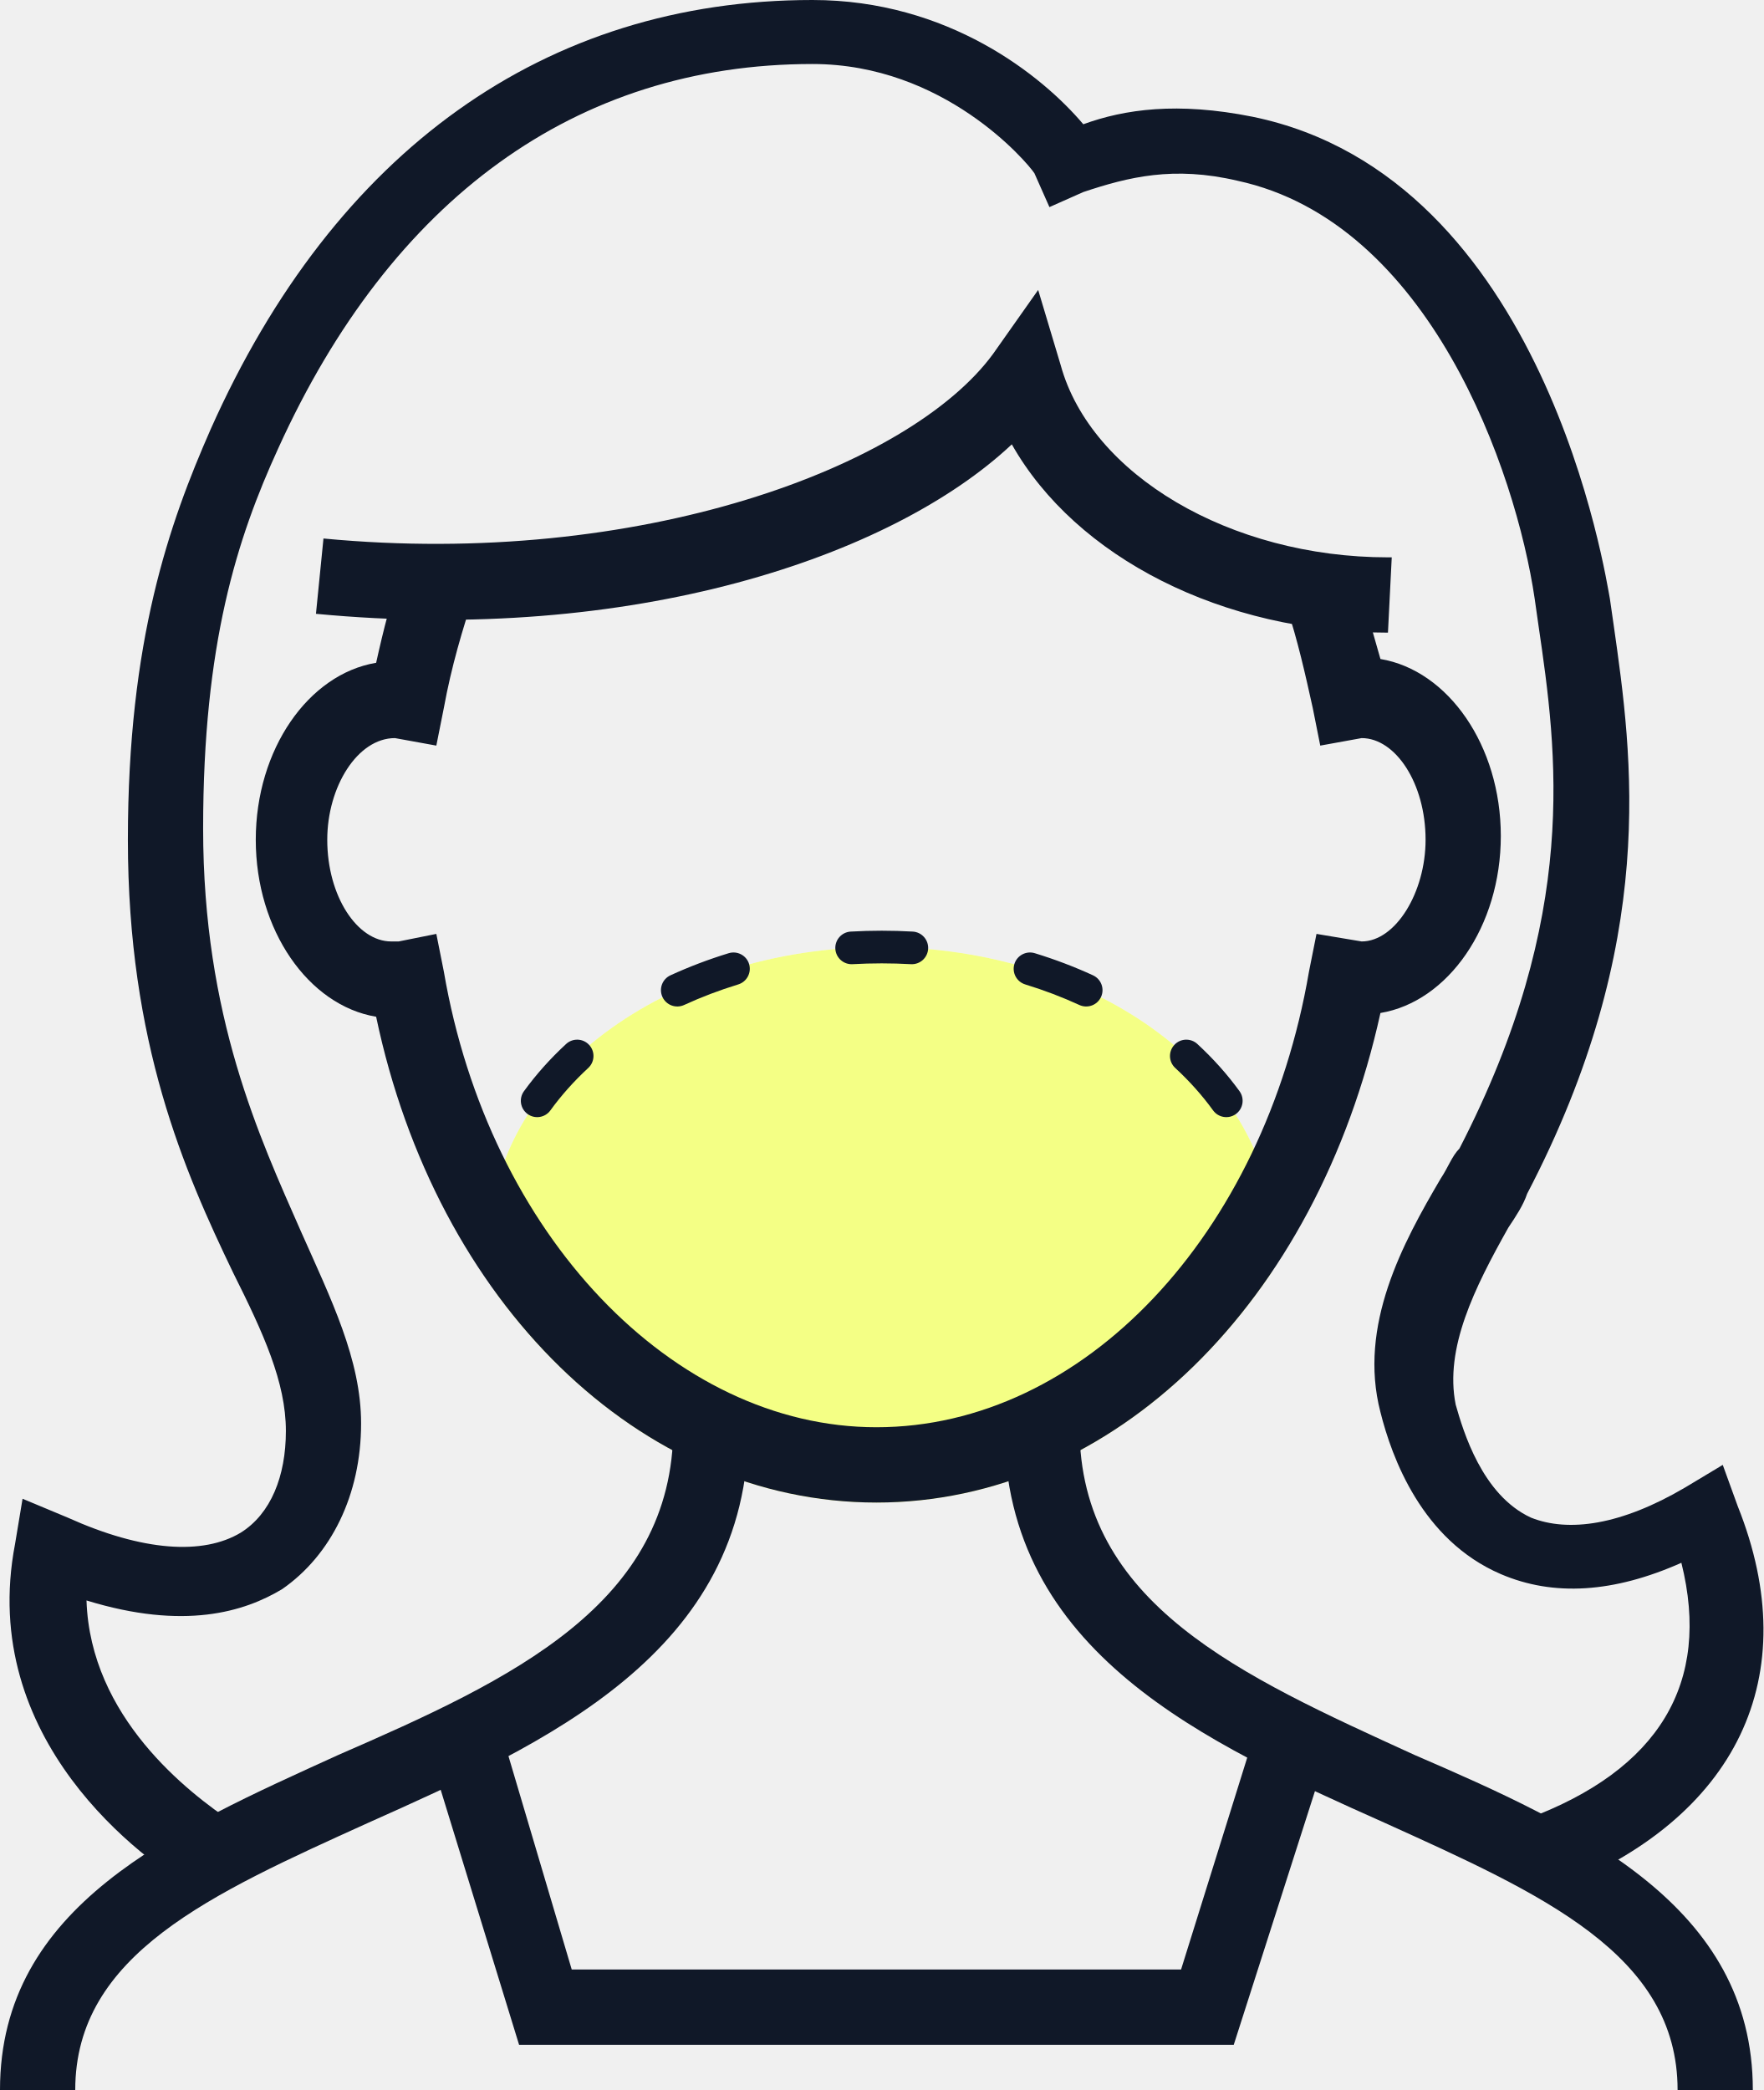
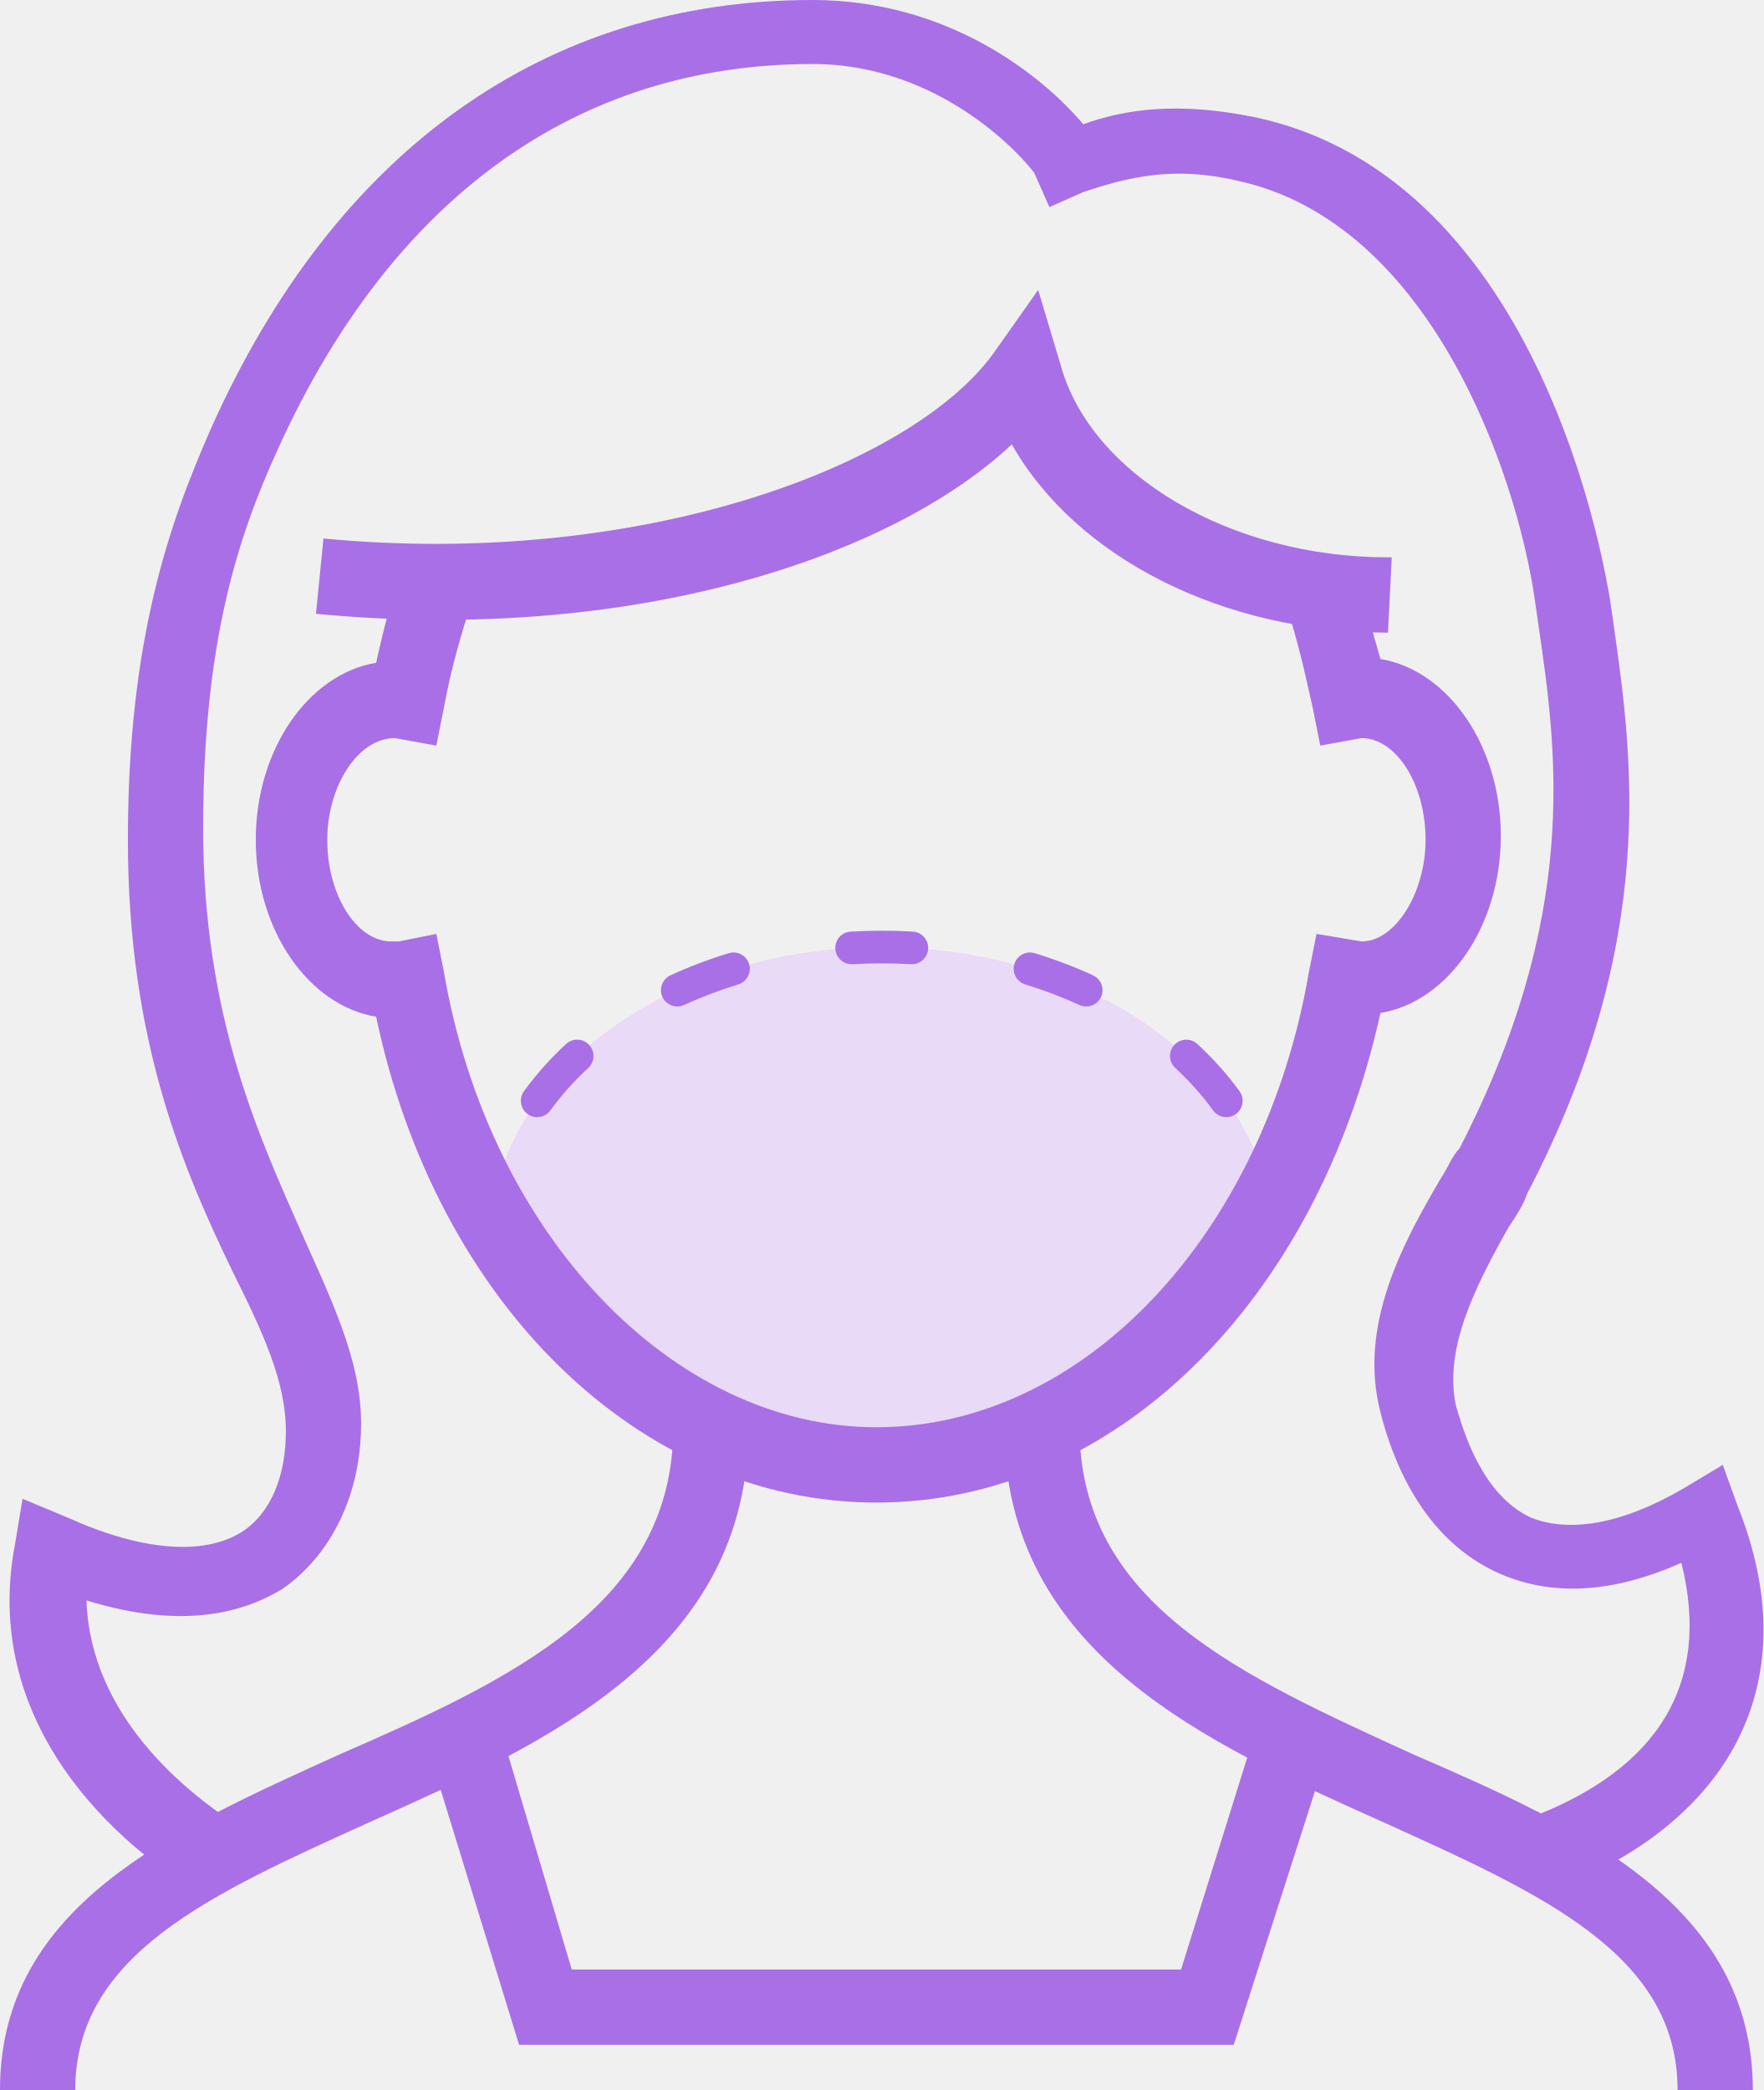
<svg xmlns="http://www.w3.org/2000/svg" width="54" height="64" viewBox="0 0 54 64" fill="none">
  <g id="Group">
    <g id="Intersect">
      <path fill-rule="evenodd" clip-rule="evenodd" d="M38.931 38.974C38.976 38.654 39 38.329 39 38C39 33.029 33.627 29 27 29C20.373 29 15 33.029 15 38C15 38.543 15.064 39.075 15.187 39.592C18.101 43.582 22.263 46.011 26.837 46.011C31.63 46.011 35.971 43.344 38.931 38.974Z" fill="white" />
-       <path fill-rule="evenodd" clip-rule="evenodd" d="M38.931 38.974C38.976 38.654 39 38.329 39 38C39 33.029 33.627 29 27 29C20.373 29 15 33.029 15 38C15 38.543 15.064 39.075 15.187 39.592C18.101 43.582 22.263 46.011 26.837 46.011C31.63 46.011 35.971 43.344 38.931 38.974Z" fill="#EBFF0D" fill-opacity="0.5" />
+       <path fill-rule="evenodd" clip-rule="evenodd" d="M38.931 38.974C38.976 38.654 39 38.329 39 38C39 33.029 33.627 29 27 29C20.373 29 15 33.029 15 38C15 38.543 15.064 39.075 15.187 39.592C18.101 43.582 22.263 46.011 26.837 46.011C31.63 46.011 35.971 43.344 38.931 38.974Z" fill="#d4b7f3" fill-opacity="0.5" />
    </g>
-     <path id="Vector" d="M26.837 46.011C19.581 46.011 13.361 39.899 11.518 31.135C9.445 30.789 7.832 28.483 7.832 25.715C7.832 22.948 9.445 20.641 11.518 20.296C11.748 19.258 11.979 18.335 12.324 17.413L14.513 18.22C14.167 19.258 13.822 20.411 13.591 21.679L13.361 22.832L12.094 22.602C10.942 22.602 10.021 24.101 10.021 25.715C10.021 27.445 10.942 28.829 11.979 28.829H12.209L13.361 28.598L13.591 29.751C14.973 37.823 20.617 43.705 26.837 43.705C33.172 43.705 38.701 37.823 40.083 29.751L40.313 28.598L41.695 28.829C42.732 28.829 43.653 27.33 43.653 25.715C43.653 23.986 42.732 22.602 41.695 22.602L40.428 22.832L40.198 21.679C39.968 20.641 39.737 19.604 39.392 18.566L41.58 17.759C41.81 18.566 42.041 19.373 42.271 20.18C44.344 20.526 45.957 22.832 45.957 25.6C45.957 28.367 44.344 30.674 42.271 31.02C40.313 39.899 34.093 46.011 26.837 46.011Z" fill="#101828" />
-     <path id="Vector_2" d="M2.304 64H0C0 58.349 5.298 56.043 10.366 53.737C15.665 51.431 20.617 49.124 20.617 43.704H22.921C22.921 50.623 16.701 53.391 11.288 55.812C6.45 58.004 2.304 59.849 2.304 64Z" fill="#101828" />
-     <path id="Vector_3" d="M53.674 64H51.37C51.37 59.849 47.224 58.003 42.386 55.812C36.973 53.391 30.753 50.623 30.753 43.704H33.056C33.056 49.124 38.009 51.315 43.308 53.737C48.376 55.928 53.674 58.349 53.674 64Z" fill="#101828" />
-     <path id="Vector_4" d="M37.779 62.616H15.895L13.13 53.622L15.319 52.93L17.507 60.31H36.166L38.47 52.93L40.658 53.622L37.779 62.616Z" fill="#101828" />
-     <path id="Vector_5" d="M47.57 57.888L46.763 55.697C50.795 54.198 52.407 51.546 51.486 47.856C49.413 48.778 47.57 48.894 45.957 48.202C43.538 47.164 42.617 44.627 42.271 43.243C41.58 40.591 42.962 38.054 44.114 36.094C44.345 35.748 44.46 35.402 44.69 35.171C48.376 28.022 47.685 23.063 47.109 19.142L46.994 18.335C46.418 14.414 43.769 6.804 37.895 5.535C35.936 5.074 34.554 5.42 33.172 5.881L32.135 6.342L31.675 5.305C31.444 4.959 28.91 1.96 24.879 1.96C17.623 1.96 11.979 6.112 8.523 13.723C7.256 16.49 6.22 19.719 6.22 25.369C6.22 31.135 7.948 34.825 9.215 37.708C10.136 39.784 11.057 41.629 11.057 43.589C11.057 45.78 10.136 47.625 8.639 48.663C7.487 49.355 5.644 49.931 2.649 49.009C2.764 52.584 5.759 54.89 7.141 55.813L6.565 56.85L5.99 57.888C4.377 56.966 -0.691 53.276 0.461 47.279L0.691 45.895L2.073 46.472C4.377 47.51 6.22 47.625 7.372 46.933C8.293 46.357 8.754 45.204 8.754 43.82C8.754 42.321 8.063 40.822 7.141 38.977C5.644 35.863 3.916 31.942 3.916 25.715C3.916 19.604 5.183 16.029 6.45 13.146C10.251 4.613 16.701 0 24.879 0C29.026 0 31.905 2.306 33.172 3.805C34.439 3.344 36.052 3.114 38.355 3.575C47.339 5.42 49.182 17.759 49.297 18.335L49.413 19.142C49.988 23.178 50.795 28.829 46.763 36.555C46.648 36.901 46.418 37.247 46.187 37.593C45.151 39.438 44.229 41.283 44.575 43.013C44.805 43.82 45.381 45.78 46.879 46.472C48.03 46.933 49.643 46.703 51.601 45.55L52.753 44.858L53.213 46.126C55.287 51.315 53.213 55.697 47.57 57.888Z" fill="#101828" />
-     <path id="Vector_6" d="M42.501 19.373C37.434 19.373 32.941 17.067 30.983 13.607C27.298 17.067 19.35 19.719 9.675 18.796L9.905 16.49C19.581 17.413 27.873 14.299 30.407 10.84L31.79 8.879L32.481 11.186C33.402 14.53 37.664 17.067 42.501 17.067H42.617L42.501 19.373C42.617 19.373 42.617 19.373 42.501 19.373Z" fill="#101828" />
-     <path id="Ellipse 3 (Stroke)" fill-rule="evenodd" clip-rule="evenodd" d="M26.05 28.527C26.364 28.509 26.68 28.5 27 28.5C27.32 28.5 27.636 28.509 27.95 28.527C28.226 28.543 28.436 28.779 28.421 29.055C28.405 29.33 28.169 29.541 27.893 29.525C27.598 29.509 27.3 29.5 27 29.5C26.699 29.5 26.402 29.509 26.107 29.525C25.831 29.541 25.595 29.33 25.579 29.055C25.564 28.779 25.774 28.543 26.05 28.527ZM22.938 29.52C23.018 29.784 22.87 30.064 22.606 30.145C22.028 30.322 21.474 30.533 20.948 30.775C20.697 30.89 20.4 30.78 20.285 30.529C20.17 30.278 20.279 29.982 20.53 29.866C21.097 29.606 21.693 29.379 22.313 29.189C22.577 29.108 22.857 29.256 22.938 29.52ZM31.062 29.52C31.143 29.256 31.423 29.108 31.687 29.189C32.307 29.379 32.903 29.606 33.469 29.866C33.72 29.982 33.83 30.278 33.715 30.529C33.6 30.78 33.303 30.89 33.052 30.775C32.526 30.533 31.972 30.322 31.394 30.145C31.13 30.064 30.981 29.784 31.062 29.52ZM18.04 31.997C18.228 32.2 18.215 32.516 18.013 32.703C17.574 33.109 17.186 33.544 16.854 34.002C16.692 34.226 16.38 34.276 16.156 34.114C15.932 33.952 15.882 33.639 16.044 33.415C16.417 32.901 16.85 32.417 17.334 31.97C17.536 31.782 17.853 31.794 18.04 31.997ZM35.96 31.997C36.147 31.794 36.464 31.782 36.666 31.97C37.15 32.417 37.583 32.901 37.956 33.415C38.117 33.639 38.068 33.952 37.844 34.114C37.62 34.276 37.308 34.226 37.146 34.002C36.814 33.544 36.426 33.109 35.987 32.703C35.784 32.516 35.772 32.2 35.96 31.997Z" fill="#101828" />
+     <path id="Vector" d="M26.837 46.011C19.581 46.011 13.361 39.899 11.518 31.135C9.445 30.789 7.832 28.483 7.832 25.715C7.832 22.948 9.445 20.641 11.518 20.296C11.748 19.258 11.979 18.335 12.324 17.413L14.513 18.22C14.167 19.258 13.822 20.411 13.591 21.679L13.361 22.832L12.094 22.602C10.942 22.602 10.021 24.101 10.021 25.715C10.021 27.445 10.942 28.829 11.979 28.829H12.209L13.361 28.598L13.591 29.751C14.973 37.823 20.617 43.705 26.837 43.705C33.172 43.705 38.701 37.823 40.083 29.751L40.313 28.598L41.695 28.829C42.732 28.829 43.653 27.33 43.653 25.715C43.653 23.986 42.732 22.602 41.695 22.602L40.428 22.832L40.198 21.679C39.968 20.641 39.737 19.604 39.392 18.566L41.58 17.759C41.81 18.566 42.041 19.373 42.271 20.18C44.344 20.526 45.957 22.832 45.957 25.6C45.957 28.367 44.344 30.674 42.271 31.02C40.313 39.899 34.093 46.011 26.837 46.011Z" fill="#A96FE7" />
+     <path id="Vector_2" d="M2.304 64H0C0 58.349 5.298 56.043 10.366 53.737C15.665 51.431 20.617 49.124 20.617 43.704H22.921C22.921 50.623 16.701 53.391 11.288 55.812C6.45 58.004 2.304 59.849 2.304 64Z" fill="#A96FE7" />
+     <path id="Vector_3" d="M53.674 64H51.37C51.37 59.849 47.224 58.003 42.386 55.812C36.973 53.391 30.753 50.623 30.753 43.704H33.056C33.056 49.124 38.009 51.315 43.308 53.737C48.376 55.928 53.674 58.349 53.674 64Z" fill="#A96FE7" />
+     <path id="Vector_4" d="M37.779 62.616H15.895L13.13 53.622L15.319 52.93L17.507 60.31H36.166L38.47 52.93L40.658 53.622L37.779 62.616Z" fill="#A96FE7" />
+     <path id="Vector_5" d="M47.57 57.888L46.763 55.697C50.795 54.198 52.407 51.546 51.486 47.856C49.413 48.778 47.57 48.894 45.957 48.202C43.538 47.164 42.617 44.627 42.271 43.243C41.58 40.591 42.962 38.054 44.114 36.094C44.345 35.748 44.46 35.402 44.69 35.171C48.376 28.022 47.685 23.063 47.109 19.142L46.994 18.335C46.418 14.414 43.769 6.804 37.895 5.535C35.936 5.074 34.554 5.42 33.172 5.881L32.135 6.342L31.675 5.305C31.444 4.959 28.91 1.96 24.879 1.96C17.623 1.96 11.979 6.112 8.523 13.723C7.256 16.49 6.22 19.719 6.22 25.369C6.22 31.135 7.948 34.825 9.215 37.708C10.136 39.784 11.057 41.629 11.057 43.589C11.057 45.78 10.136 47.625 8.639 48.663C7.487 49.355 5.644 49.931 2.649 49.009C2.764 52.584 5.759 54.89 7.141 55.813L6.565 56.85L5.99 57.888C4.377 56.966 -0.691 53.276 0.461 47.279L0.691 45.895L2.073 46.472C4.377 47.51 6.22 47.625 7.372 46.933C8.293 46.357 8.754 45.204 8.754 43.82C8.754 42.321 8.063 40.822 7.141 38.977C5.644 35.863 3.916 31.942 3.916 25.715C3.916 19.604 5.183 16.029 6.45 13.146C10.251 4.613 16.701 0 24.879 0C29.026 0 31.905 2.306 33.172 3.805C34.439 3.344 36.052 3.114 38.355 3.575C47.339 5.42 49.182 17.759 49.297 18.335L49.413 19.142C49.988 23.178 50.795 28.829 46.763 36.555C46.648 36.901 46.418 37.247 46.187 37.593C45.151 39.438 44.229 41.283 44.575 43.013C44.805 43.82 45.381 45.78 46.879 46.472C48.03 46.933 49.643 46.703 51.601 45.55L52.753 44.858L53.213 46.126C55.287 51.315 53.213 55.697 47.57 57.888Z" fill="#A96FE7" />
+     <path id="Vector_6" d="M42.501 19.373C37.434 19.373 32.941 17.067 30.983 13.607C27.298 17.067 19.35 19.719 9.675 18.796L9.905 16.49C19.581 17.413 27.873 14.299 30.407 10.84L31.79 8.879L32.481 11.186C33.402 14.53 37.664 17.067 42.501 17.067H42.617L42.501 19.373C42.617 19.373 42.617 19.373 42.501 19.373Z" fill="#A96FE7" />
+     <path id="Ellipse 3 (Stroke)" fill-rule="evenodd" clip-rule="evenodd" d="M26.05 28.527C26.364 28.509 26.68 28.5 27 28.5C27.32 28.5 27.636 28.509 27.95 28.527C28.226 28.543 28.436 28.779 28.421 29.055C28.405 29.33 28.169 29.541 27.893 29.525C27.598 29.509 27.3 29.5 27 29.5C26.699 29.5 26.402 29.509 26.107 29.525C25.831 29.541 25.595 29.33 25.579 29.055C25.564 28.779 25.774 28.543 26.05 28.527ZM22.938 29.52C23.018 29.784 22.87 30.064 22.606 30.145C22.028 30.322 21.474 30.533 20.948 30.775C20.697 30.89 20.4 30.78 20.285 30.529C20.17 30.278 20.279 29.982 20.53 29.866C21.097 29.606 21.693 29.379 22.313 29.189C22.577 29.108 22.857 29.256 22.938 29.52ZM31.062 29.52C31.143 29.256 31.423 29.108 31.687 29.189C32.307 29.379 32.903 29.606 33.469 29.866C33.72 29.982 33.83 30.278 33.715 30.529C33.6 30.78 33.303 30.89 33.052 30.775C32.526 30.533 31.972 30.322 31.394 30.145C31.13 30.064 30.981 29.784 31.062 29.52ZM18.04 31.997C18.228 32.2 18.215 32.516 18.013 32.703C17.574 33.109 17.186 33.544 16.854 34.002C16.692 34.226 16.38 34.276 16.156 34.114C15.932 33.952 15.882 33.639 16.044 33.415C16.417 32.901 16.85 32.417 17.334 31.97C17.536 31.782 17.853 31.794 18.04 31.997ZM35.96 31.997C36.147 31.794 36.464 31.782 36.666 31.97C37.15 32.417 37.583 32.901 37.956 33.415C38.117 33.639 38.068 33.952 37.844 34.114C37.62 34.276 37.308 34.226 37.146 34.002C36.814 33.544 36.426 33.109 35.987 32.703C35.784 32.516 35.772 32.2 35.96 31.997Z" fill="#A96FE7" />
  </g>
</svg>
